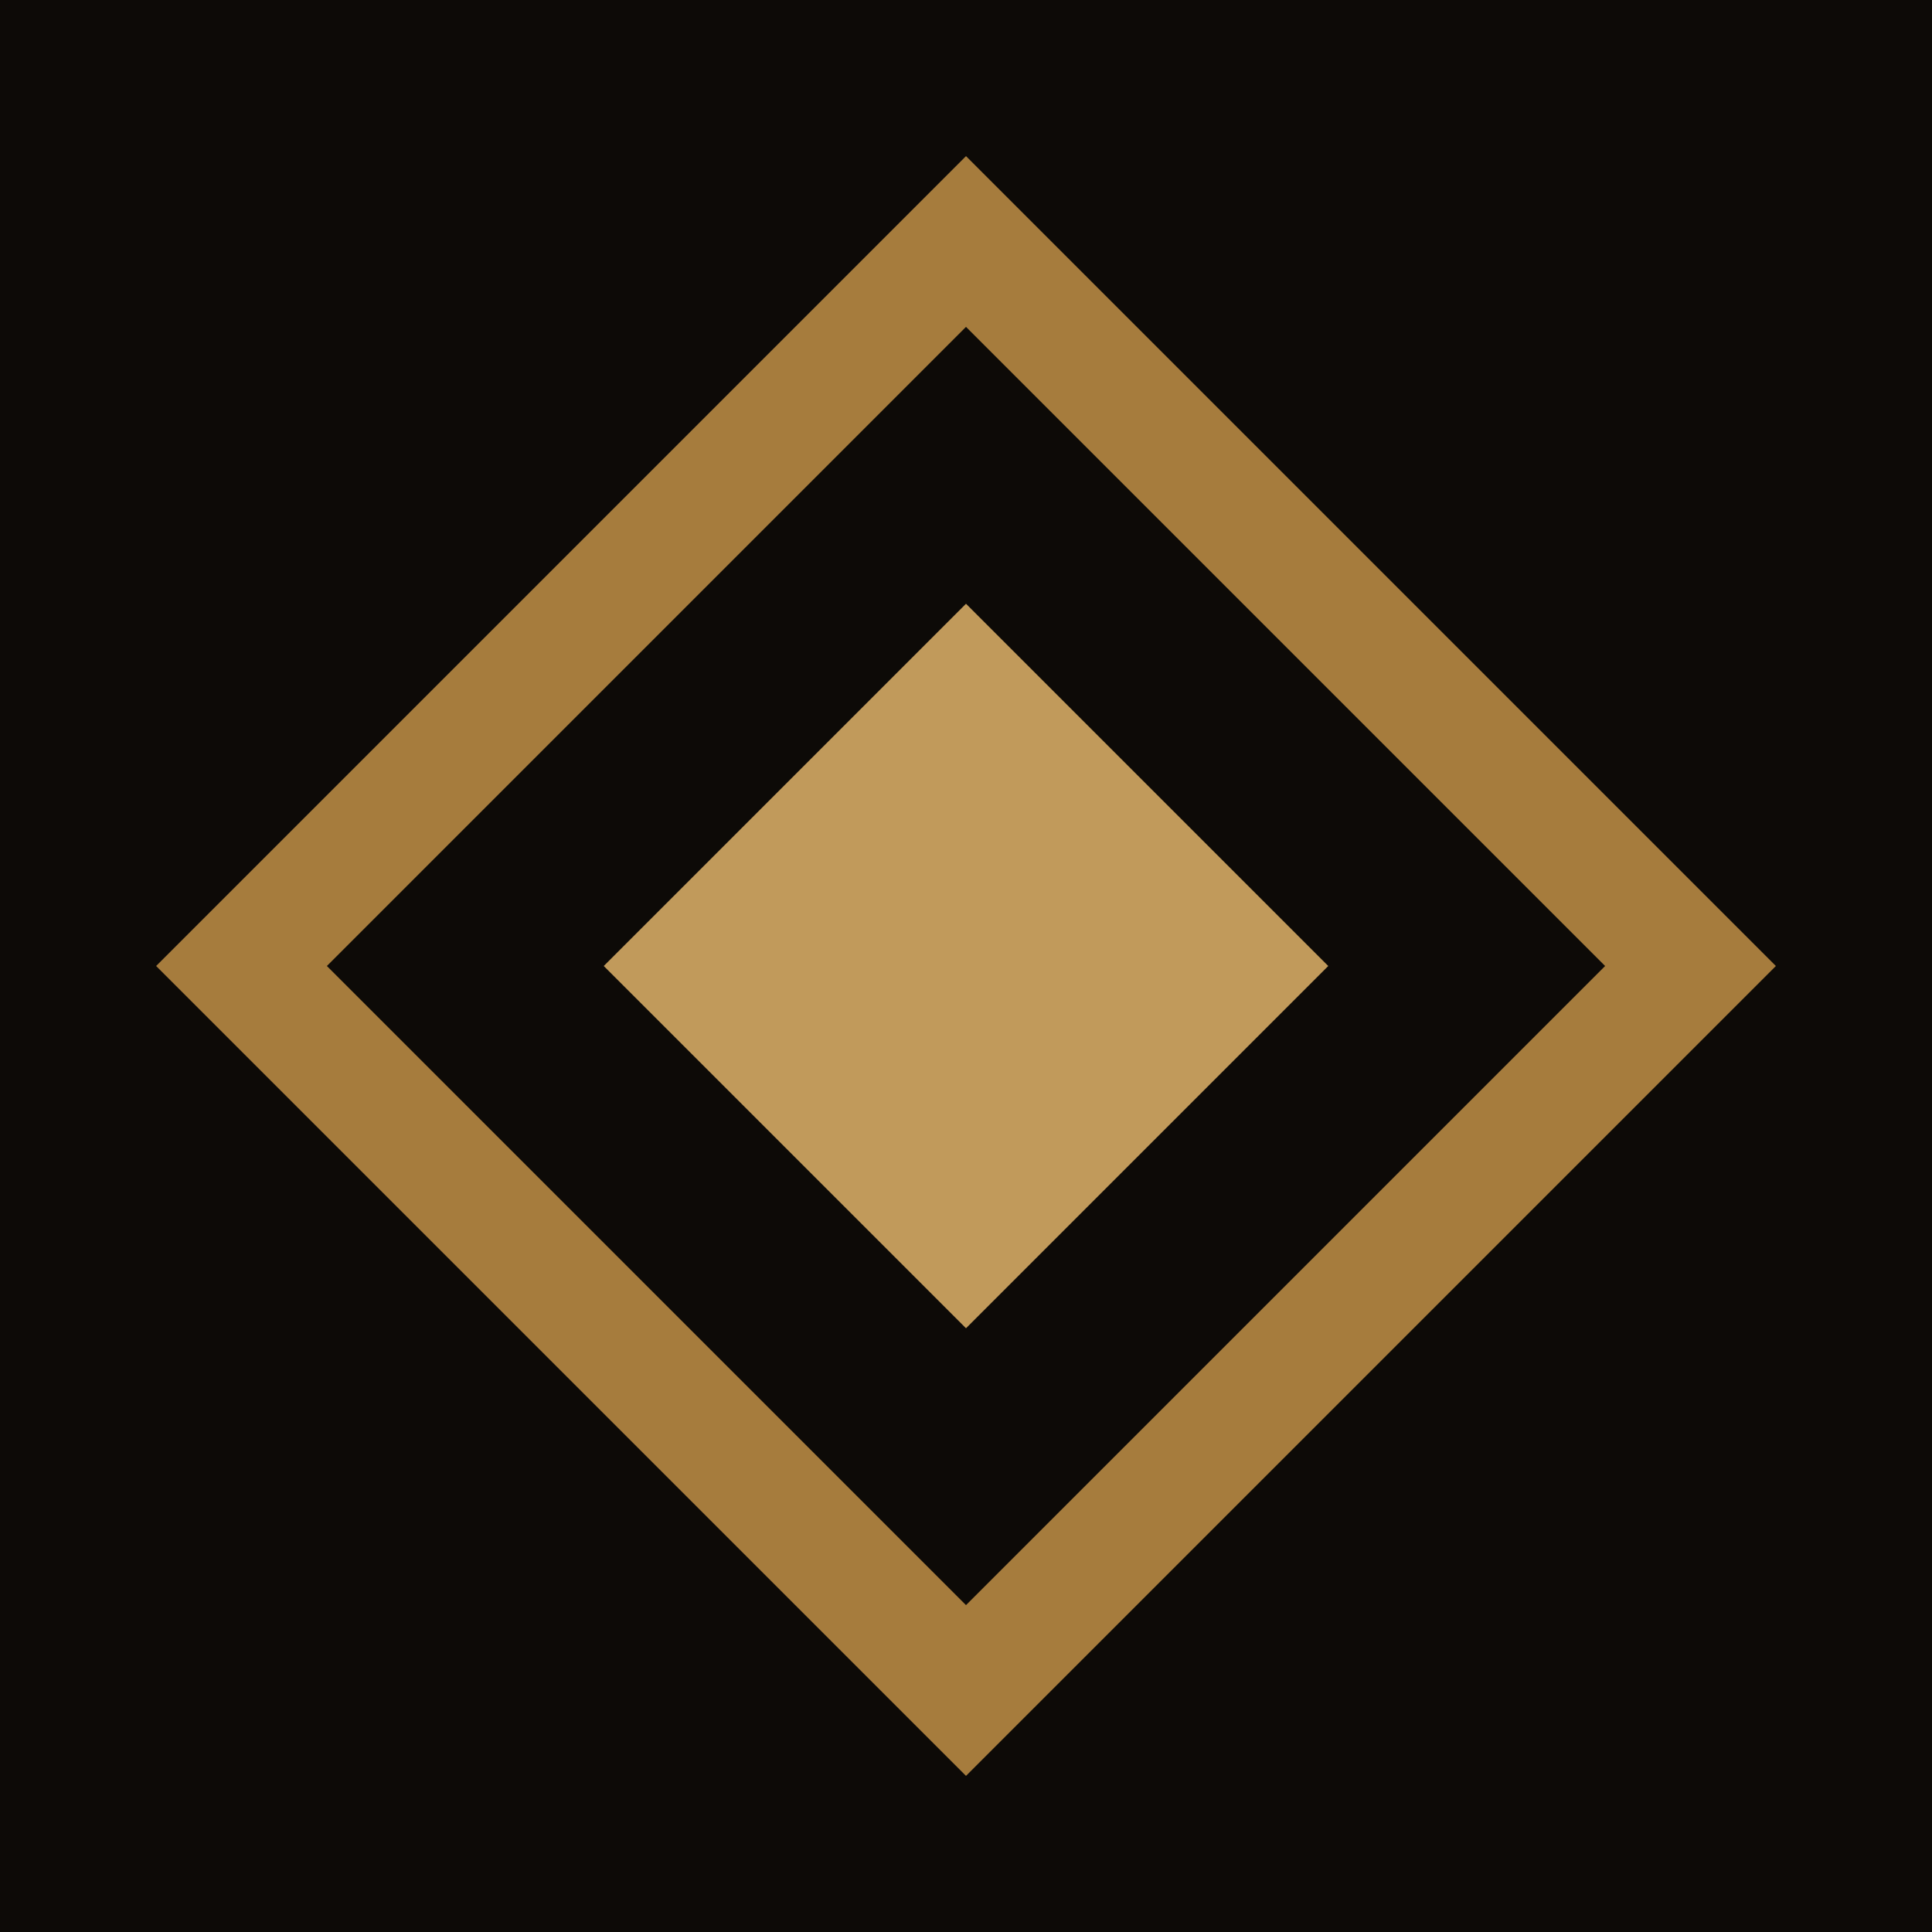
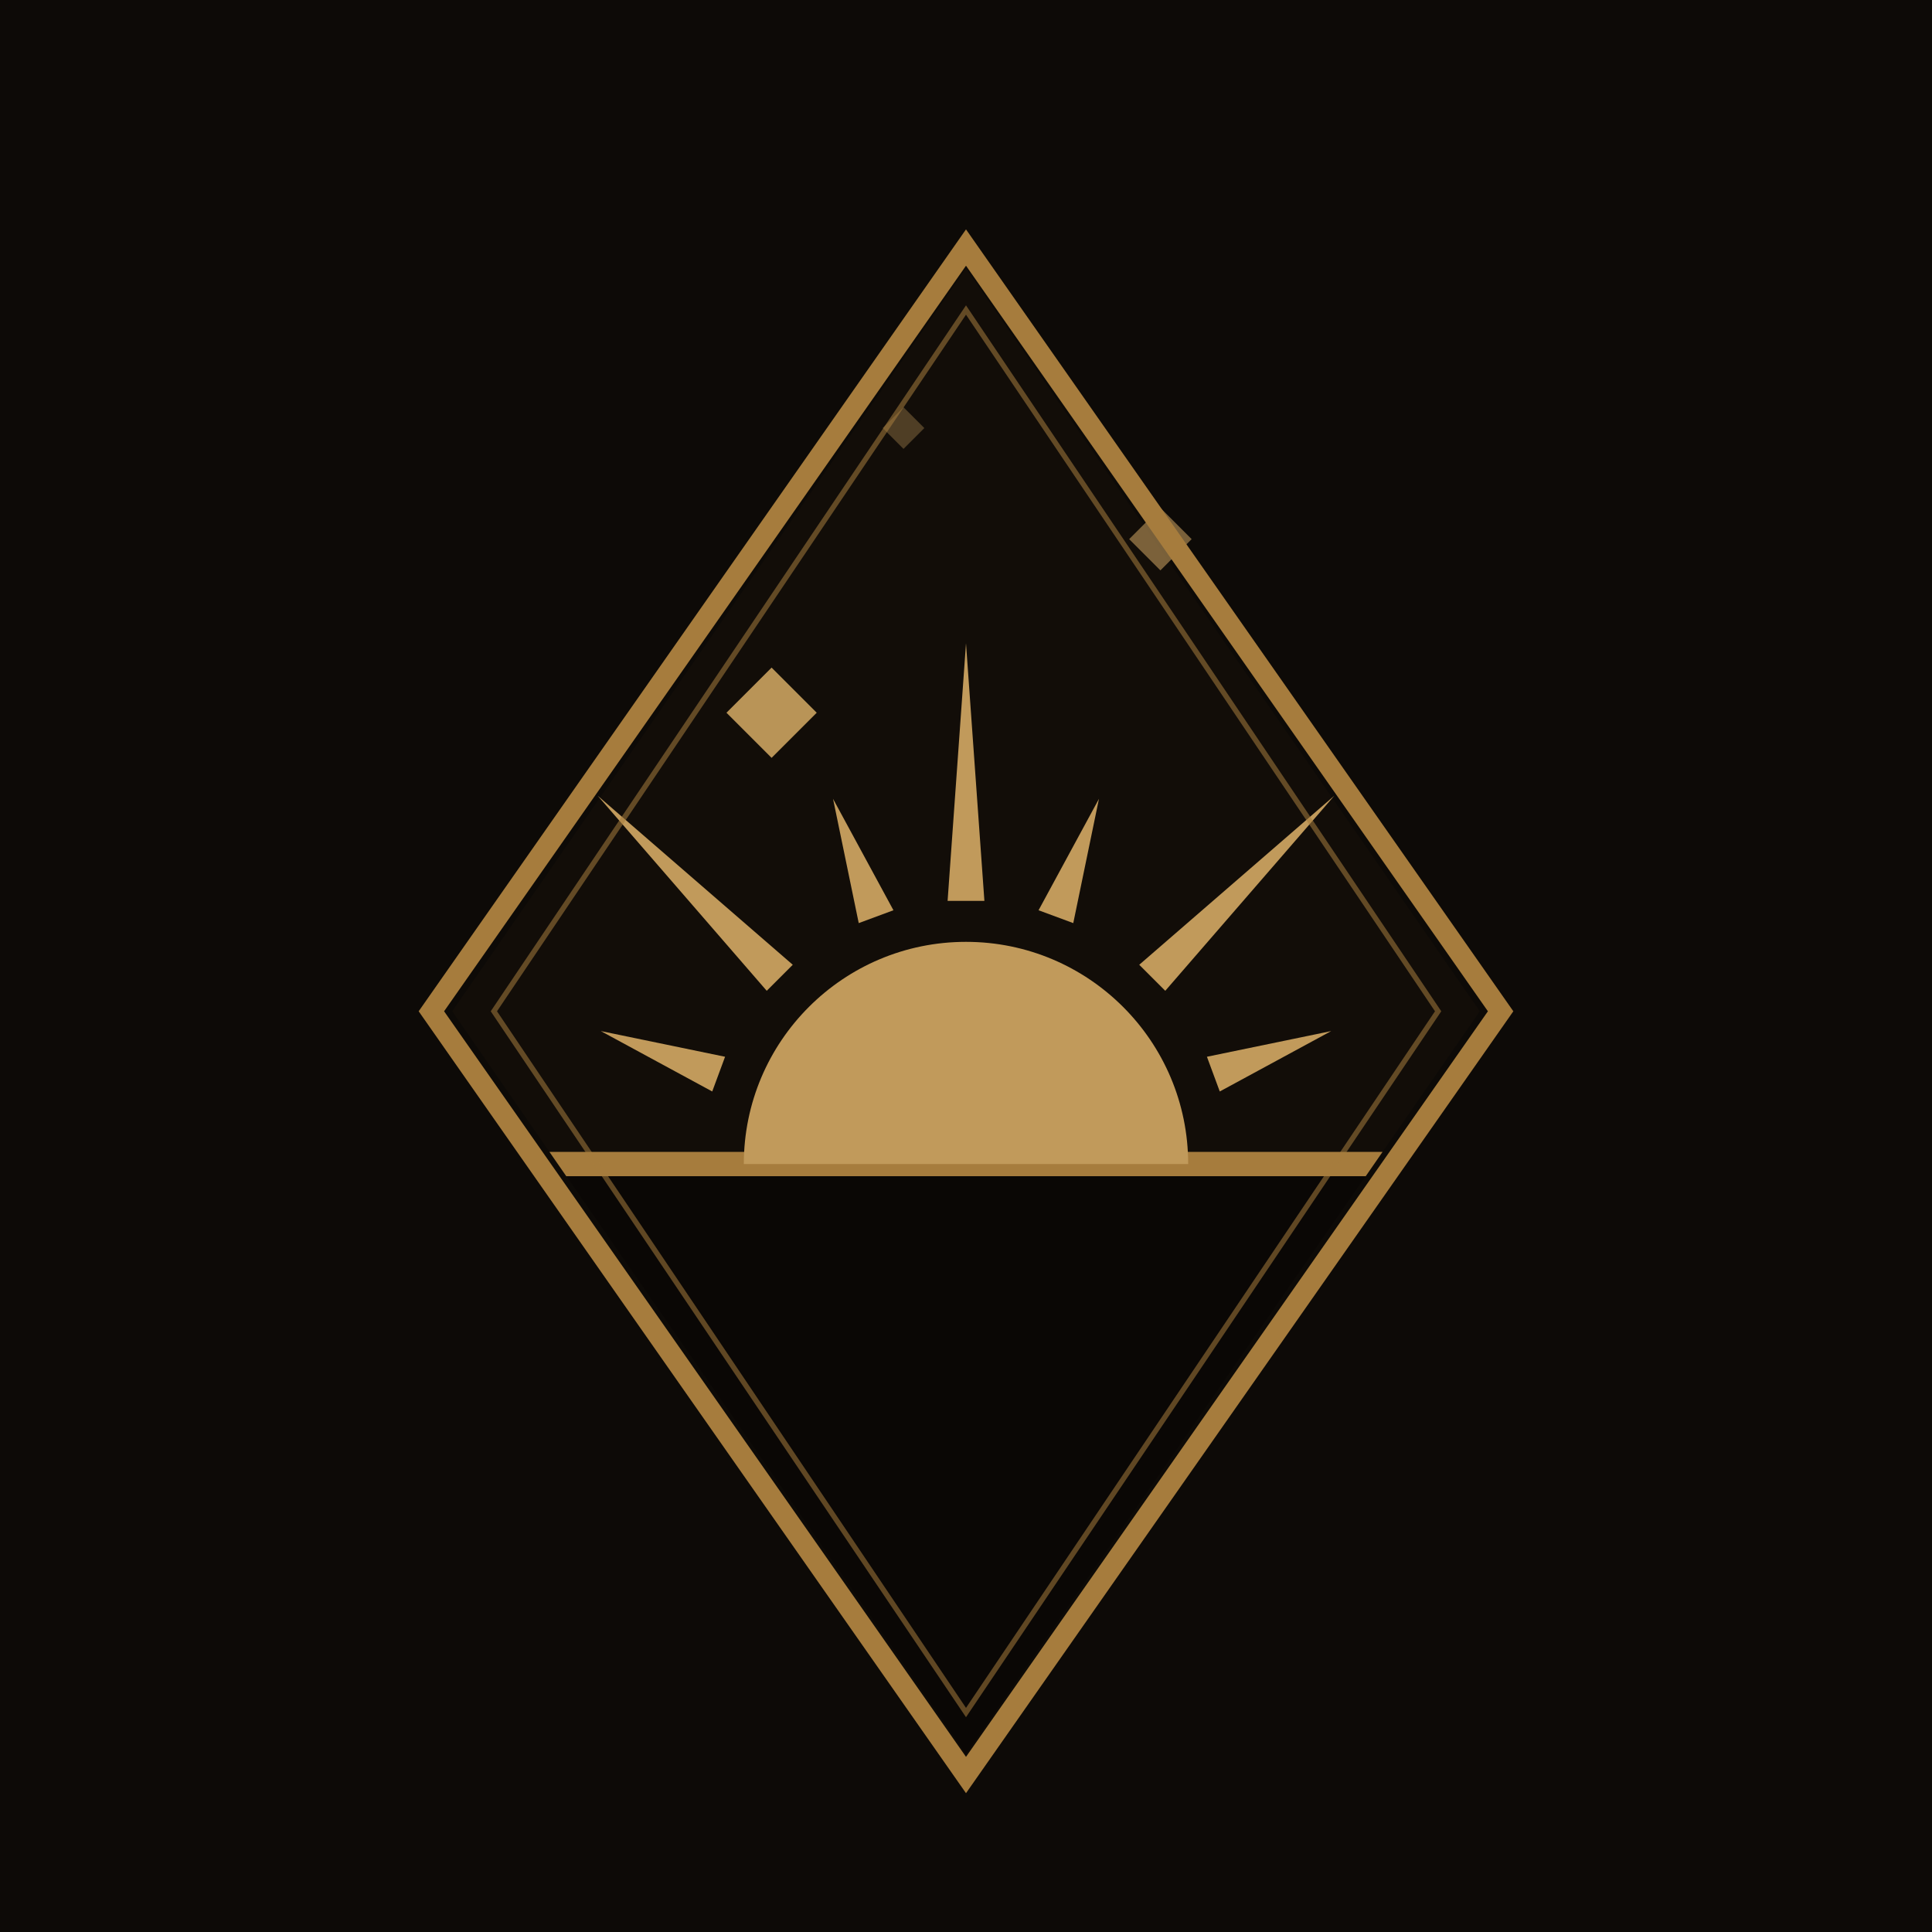
- <svg xmlns="http://www.w3.org/2000/svg" viewBox="0 0 32 32">
-   <rect width="32" height="32" fill="#0d0a07" />
-   <path d="M16 4 L28 16 L16 28 L4 16 Z" fill="none" stroke="#a67c3d" stroke-width="2" />
-   <path d="M16 10 L22 16 L16 22 L10 16 Z" fill="#c19a5b" />
+ <svg xmlns="http://www.w3.org/2000/svg" viewBox="0 0 512 512">
+   <rect width="512" height="512" fill="#0d0a07" />
+   <g transform="translate(256 268) scale(0.92) translate(-256 -256)">
+     <defs>
+       <clipPath id="loz">
+         <polygon points="108.0,256.0 256.0,42.0 404.0,256.0 256.0,470.0" />
+       </clipPath>
+     </defs>
+     <polygon points="108.0,256.0 256.0,42.0 404.0,256.0 256.0,470.0" fill="#120d08" />
+     <rect x="0" y="300.0" width="512" height="512" fill="#0a0705" clip-path="url(#loz)" />
+     <rect x="0" y="296.5" width="512" height="7" fill="#a67c3d" clip-path="url(#loz)" />
+     <path d="M 192.0 300.0 A 64.0 64.0 0 0 1 320.0 300.0 Z" fill="#c19a5b" clip-path="url(#loz)" />
+     <polygon points="329.1,279.1 361.2,261.7 325.4,269.1" fill="#c19a5b" />
+     <polygon points="313.4,250.1 362.1,193.9 305.9,242.6" fill="#c19a5b" />
+     <polygon points="286.9,230.6 294.3,194.8 276.9,226.9" fill="#c19a5b" />
+     <polygon points="261.3,224.2 256.0,150.0 250.7,224.2" fill="#c19a5b" />
+     <polygon points="235.1,226.9 217.7,194.8 225.1,230.6" fill="#c19a5b" />
+     <polygon points="206.1,242.6 149.9,193.9 198.6,250.1" fill="#c19a5b" />
+     <polygon points="186.6,269.1 150.8,261.7 182.9,279.1" fill="#c19a5b" />
+     <polygon points="187.0,170.0 200.0,157.0 213.0,170.0 200.0,183.0" fill="#c19a5b" opacity="0.95" />
+     <polygon points="303.0,120.0 312.0,111.0 321.0,120.0 312.0,129.0" fill="#c19a5b" opacity="0.6" />
+     <polygon points="232.0,88.0 238.0,82.0 244.0,88.0 238.0,94.0" fill="#c19a5b" opacity="0.35" />
+     <polygon points="102.0,256.0 256.0,36.0 410.0,256.0 256.0,476.0" fill="none" stroke="#a67c3d" stroke-width="6" />
+     <polygon points="120.0,256.0 256.0,54.0 392.0,256.0 256.0,458.0" fill="none" stroke="#a67c3d" stroke-width="1.5" opacity="0.55" />
+   </g>
</svg>
